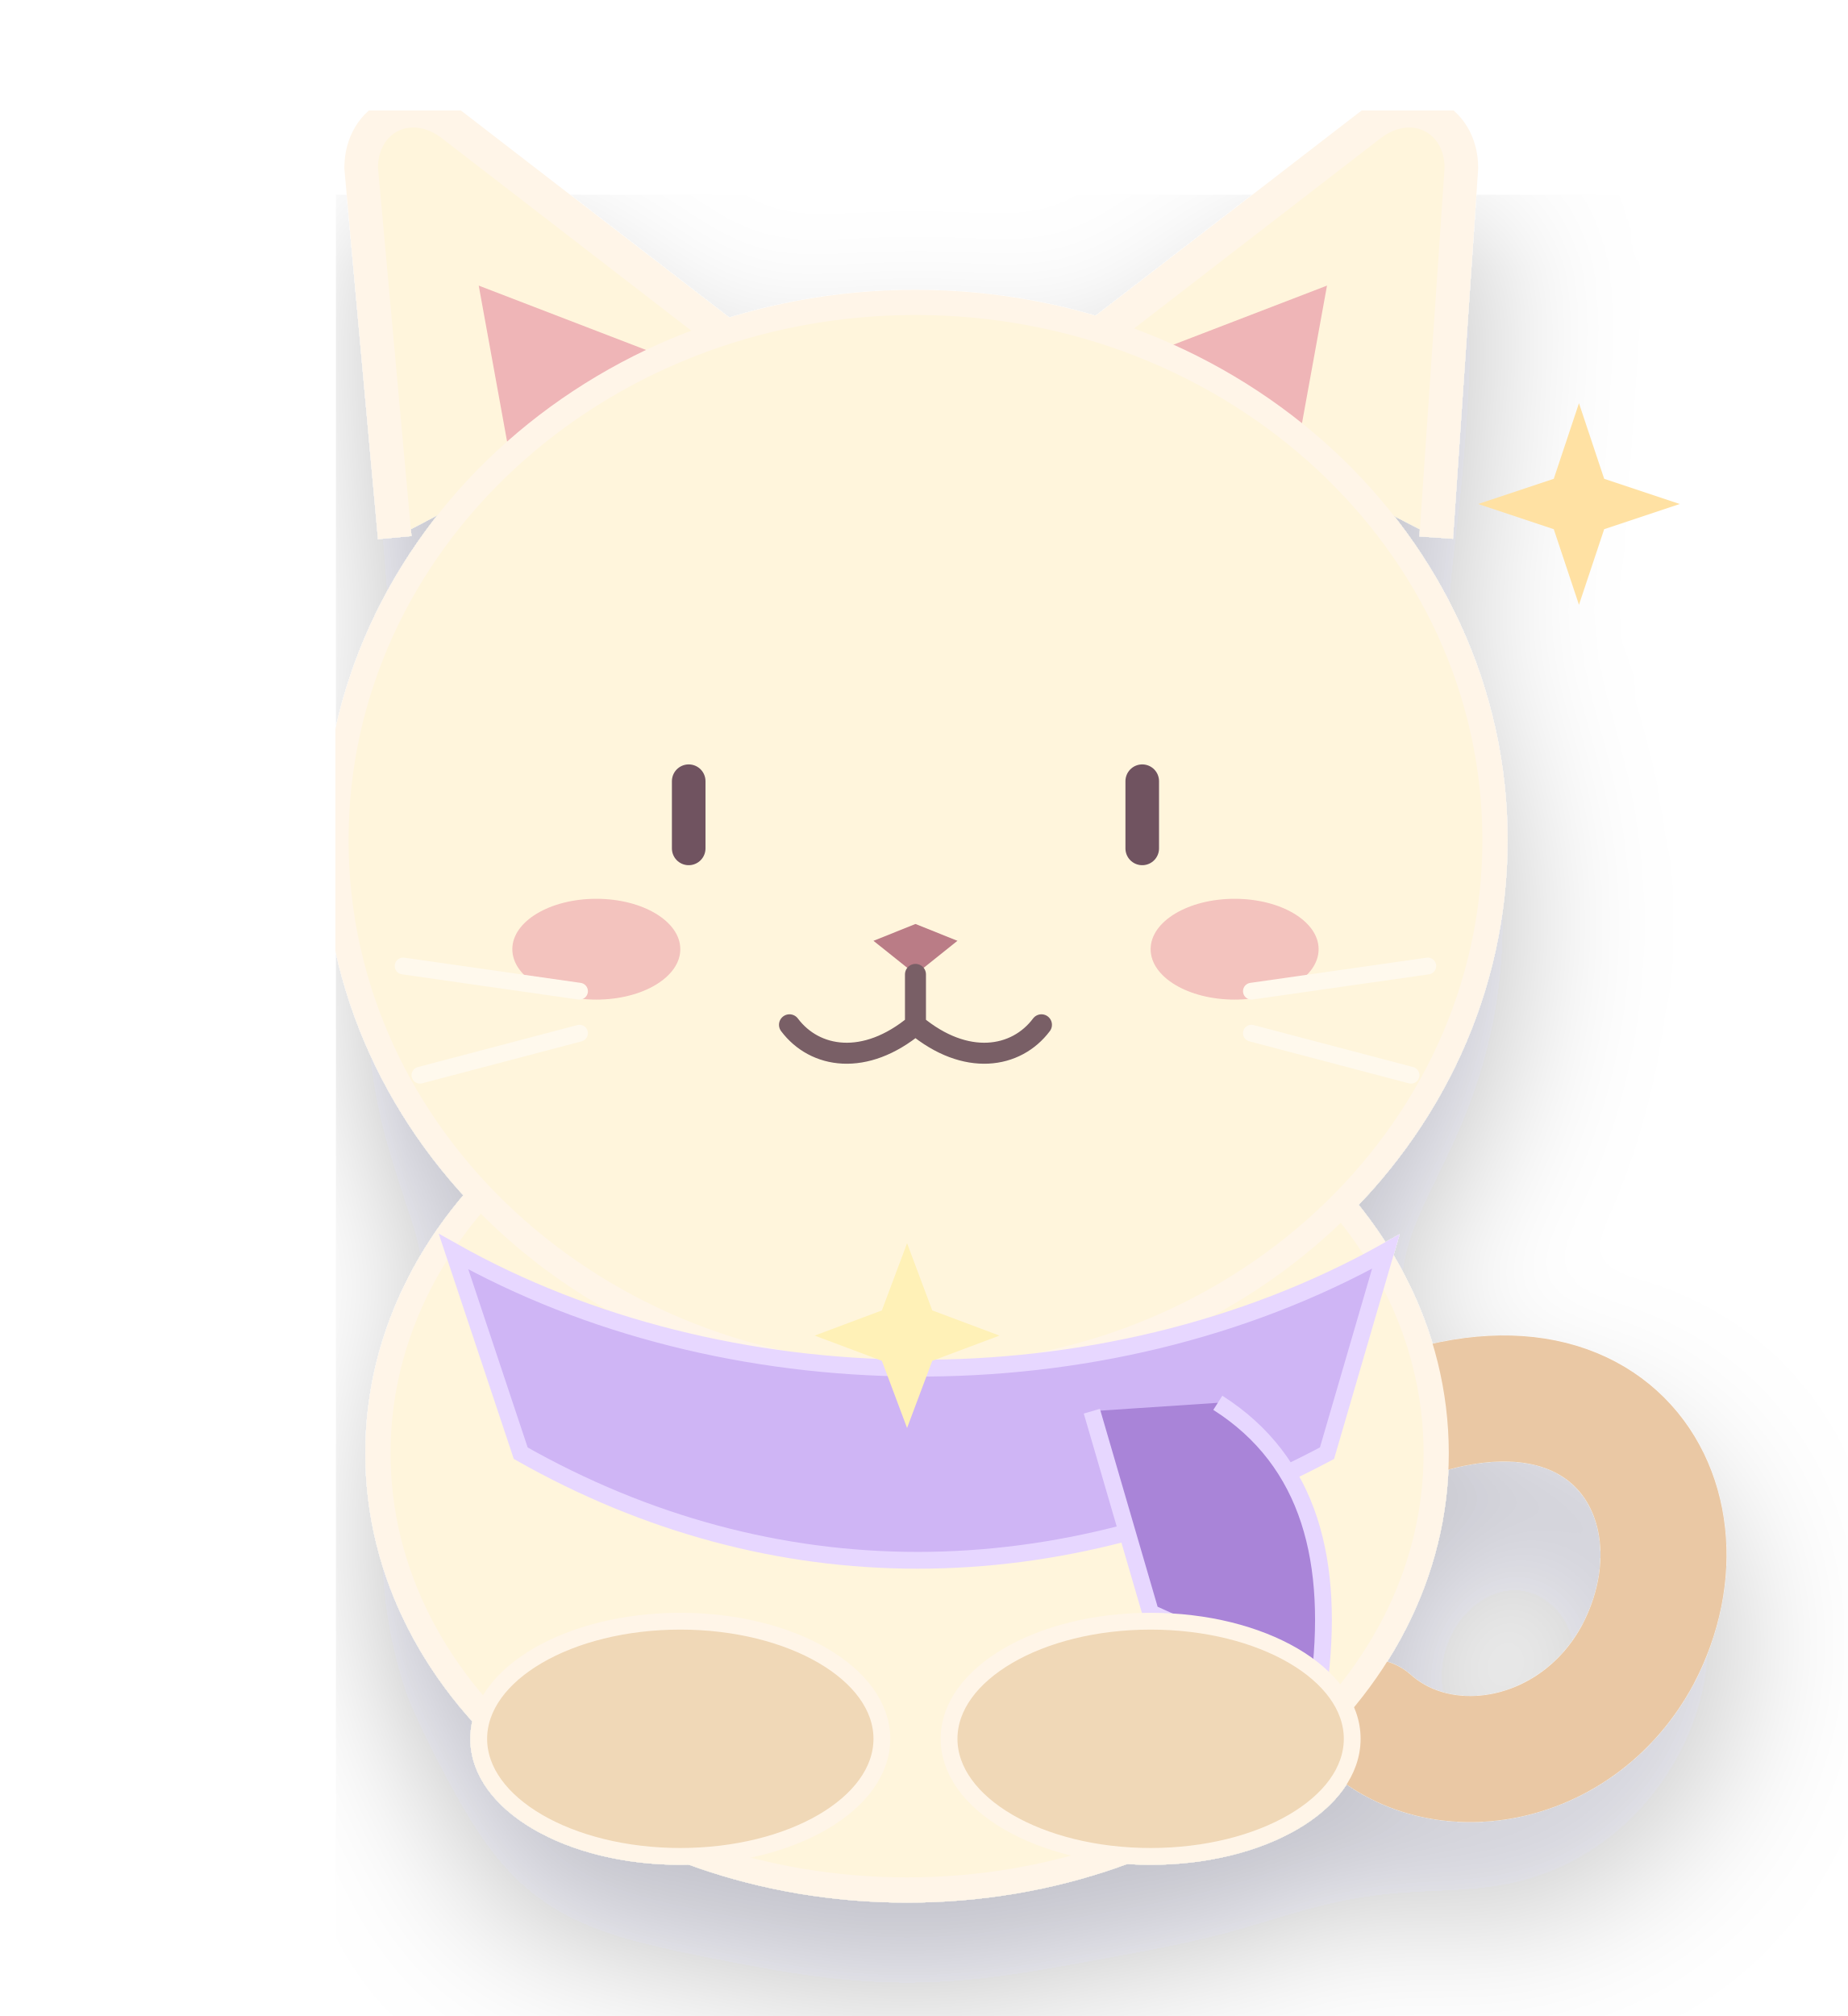
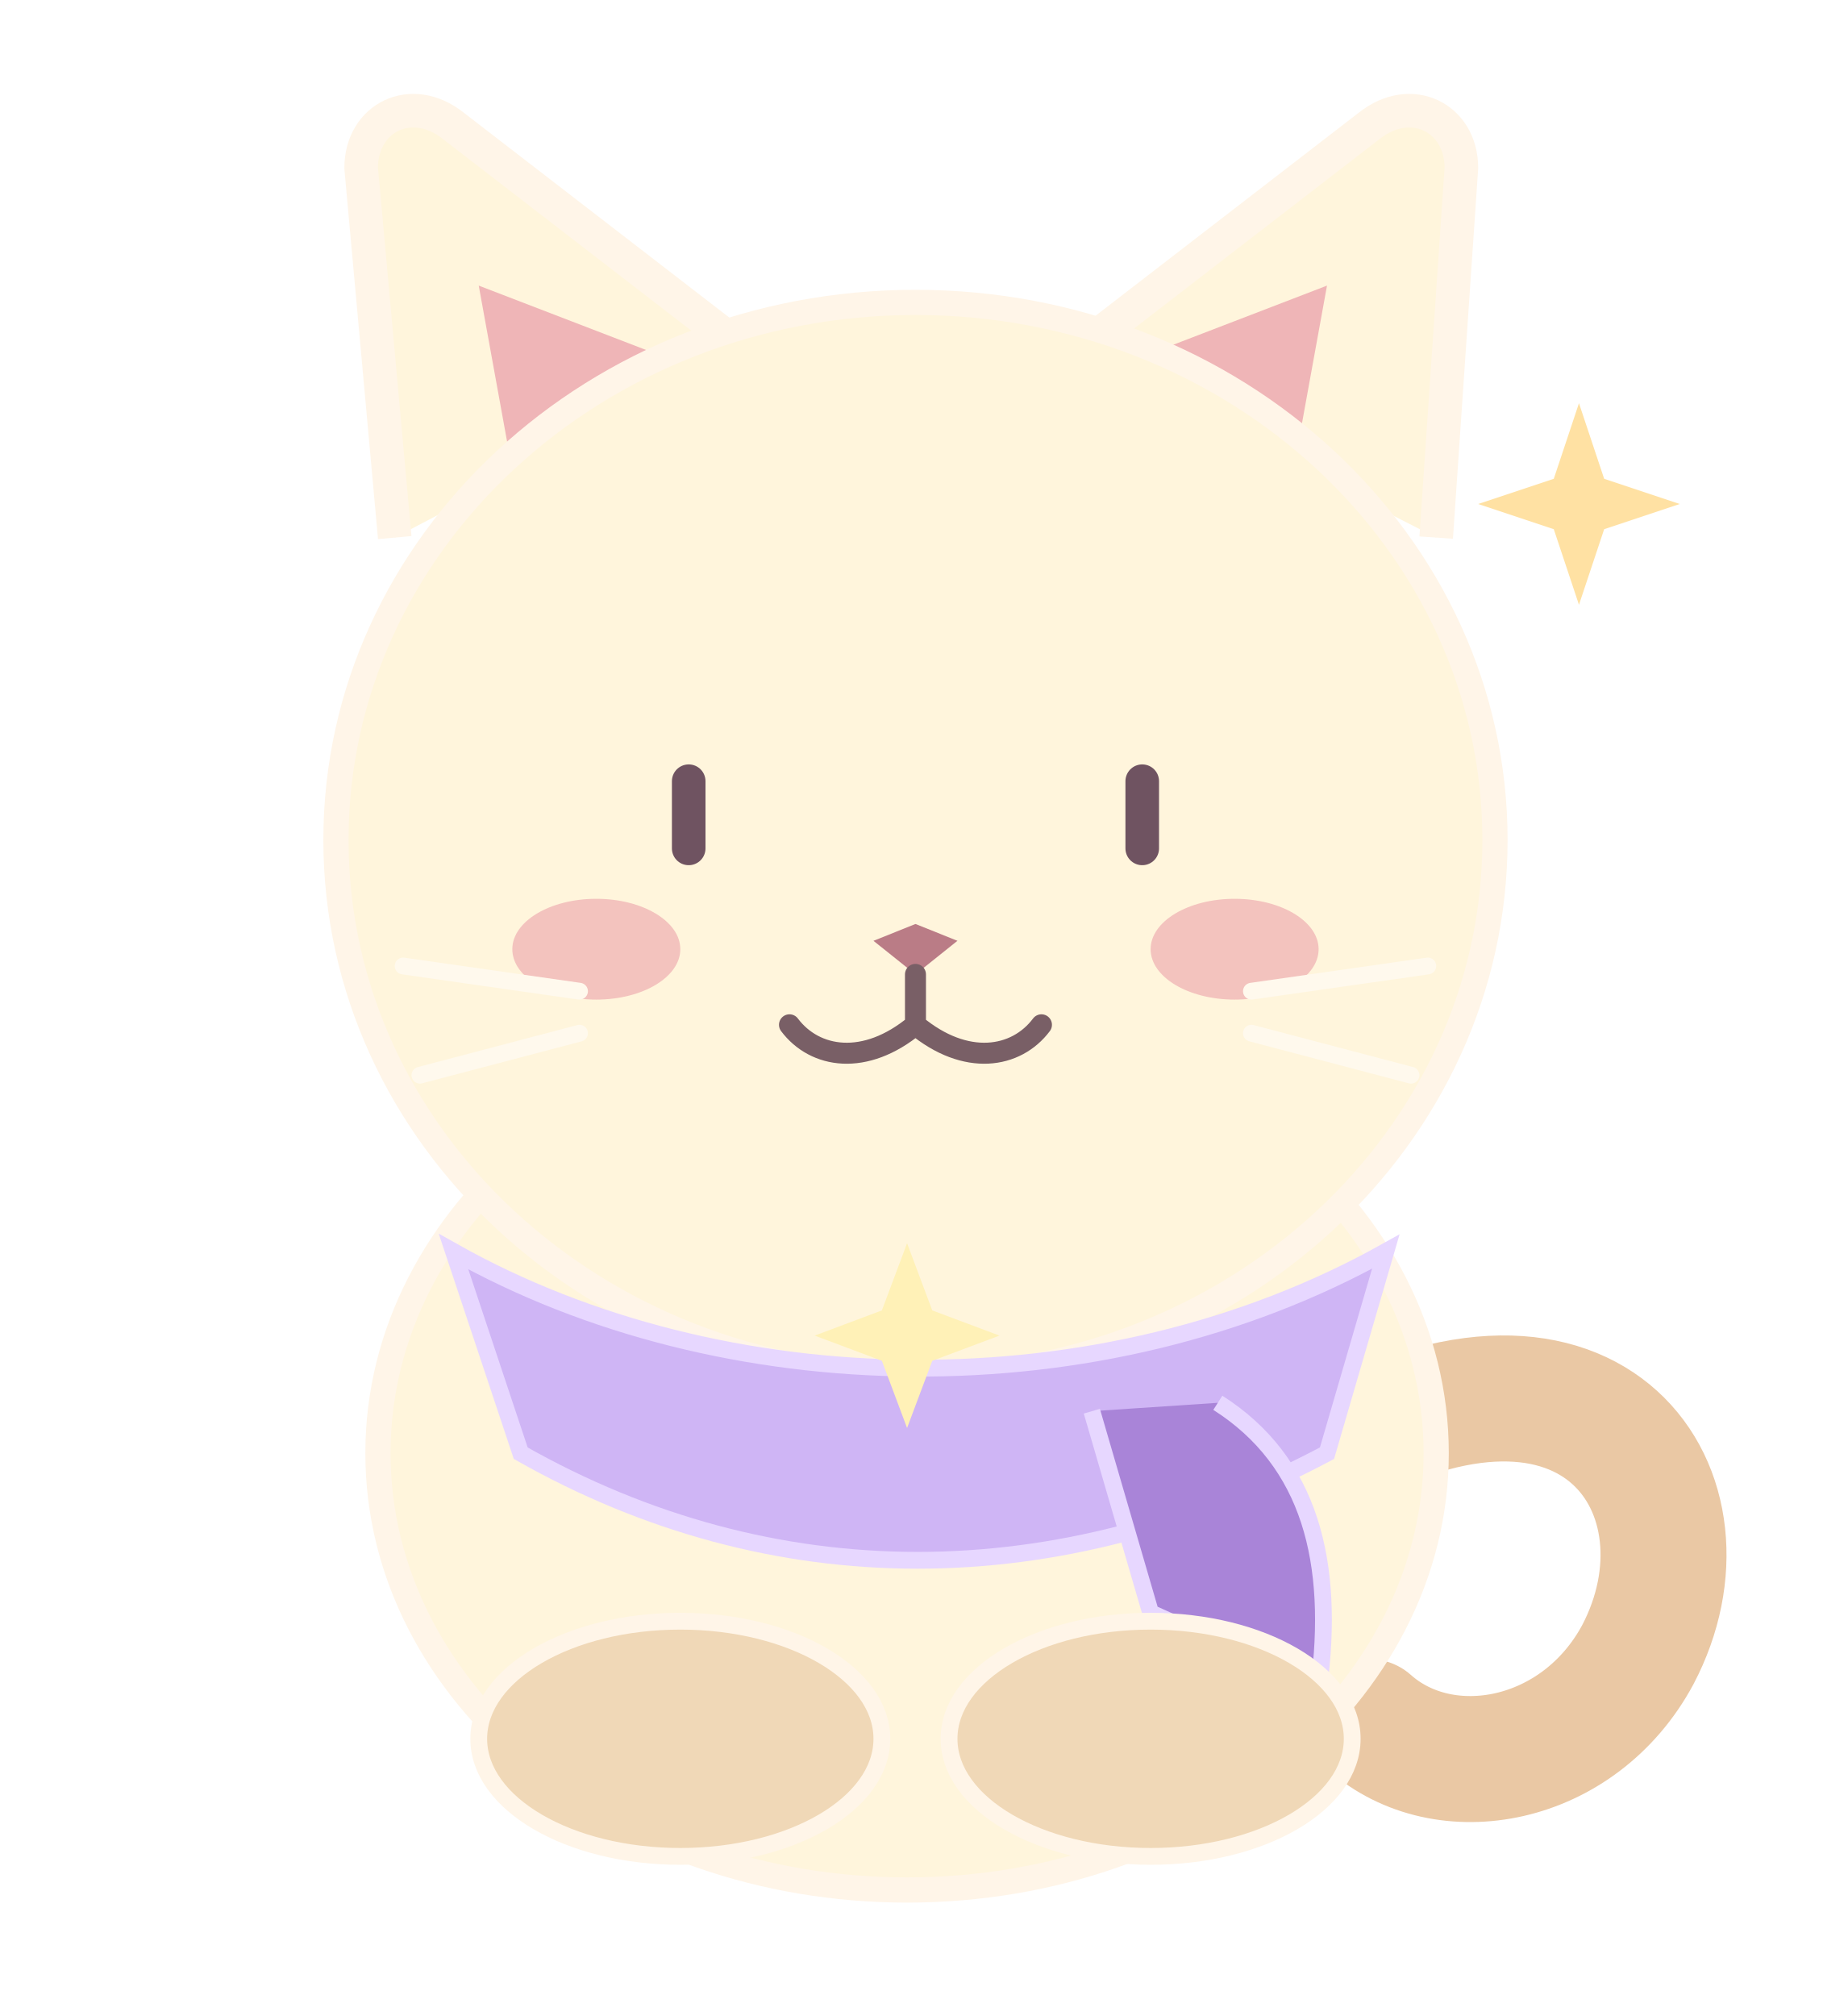
<svg xmlns="http://www.w3.org/2000/svg" viewBox="0 0 220 240" fill="none">
  <defs>
    <linearGradient id="fur" x1="39" y1="23" x2="164" y2="214">
      <stop stop-color="#FFF5DC" />
      <stop offset="1" stop-color="#EBCBA9" />
    </linearGradient>
    <linearGradient id="scarf" x1="62" y1="145" x2="155" y2="191">
      <stop stop-color="#CFB5F5" />
      <stop offset="1" stop-color="#A883D8" />
    </linearGradient>
    <filter id="shadow" x="0" y="0" width="220" height="240">
      <feDropShadow dx="0" dy="10" stdDeviation="9" flood-color="#100B23" flood-opacity=".25" />
    </filter>
  </defs>
-   <g filter="url(#shadow)">
+   <g>
    <path d="M158 173c32-18 47 5 37 24-7 13-23 16-32 8" stroke="#EAC8A4" stroke-width="15" stroke-linecap="round" />
    <ellipse cx="108" cy="173" rx="63" ry="52" fill="url(#fur)" stroke="#FFF5E8" stroke-width="3" />
    <path d="M47 64 43 20c0-6 6-9 11-5l35 27M128 42l35-27c5-4 11-1 11 5l-3 44" fill="url(#fur)" stroke="#FFF5E8" stroke-width="4" stroke-linejoin="round" />
    <path d="m57 34 4 22 22-12M158 34l-4 22-22-12" fill="#EFB5B7" />
    <ellipse cx="109" cy="100" rx="69" ry="64" fill="url(#fur)" stroke="#FFF5E8" stroke-width="3" />
    <path d="M82 93v8m54-8v8" stroke="#6F5361" stroke-width="4" stroke-linecap="round" />
    <ellipse cx="71" cy="113" rx="10" ry="6" fill="#ECA8AE" fill-opacity=".65" />
    <ellipse cx="147" cy="113" rx="10" ry="6" fill="#ECA8AE" fill-opacity=".65" />
    <path d="m104 112 5 4 5-4-5-2-5 2Z" fill="#BA7C86" />
    <path d="M109 116v6m0 0c-6 5-12 4-15 0m15 0c6 5 12 4 15 0" stroke="#795F66" stroke-width="2.5" stroke-linecap="round" />
    <path d="m69 118-21-3m21 8-19 5m99-10 21-3m-21 8 19 5" stroke="#FFF9ED" stroke-width="2" stroke-linecap="round" />
    <path d="M54 149c32 18 77 19 111 0l-7 24c-32 17-66 17-96 0l-8-24Z" fill="url(#scarf)" stroke="#E7D7FF" stroke-width="2" />
    <path d="M145 167c11 7 14 19 12 34l-20-9-7-24" fill="#A984D8" stroke="#E7D7FF" stroke-width="2" />
    <path d="m105 156 3-8 3 8 8 3-8 3-3 8-3-8-8-3 8-3Z" fill="#FFF1B7" />
    <ellipse cx="81" cy="207" rx="24" ry="14" fill="#F0D8B7" stroke="#FFF5E8" stroke-width="2" />
    <ellipse cx="137" cy="207" rx="24" ry="14" fill="#F0D8B7" stroke="#FFF5E8" stroke-width="2" />
  </g>
  <path d="m185 57 3-9 3 9 9 3-9 3-3 9-3-9-9-3 9-3Z" fill="#FFE1A3" />
</svg>
